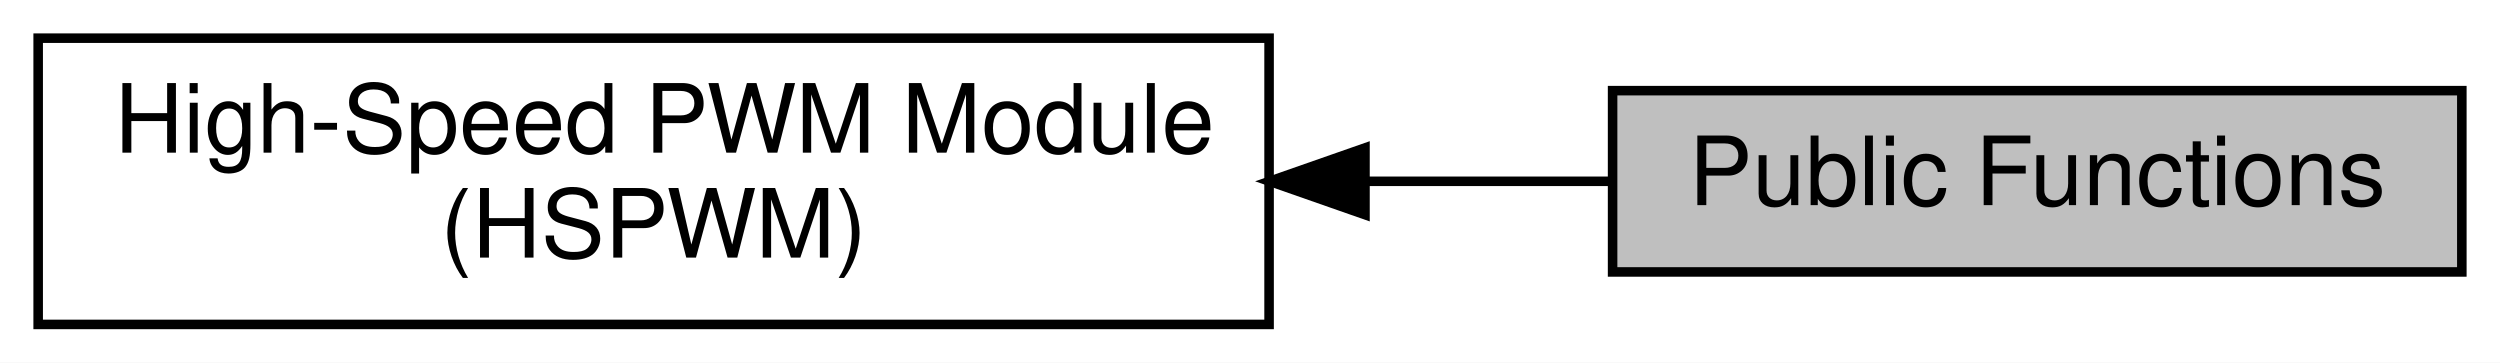
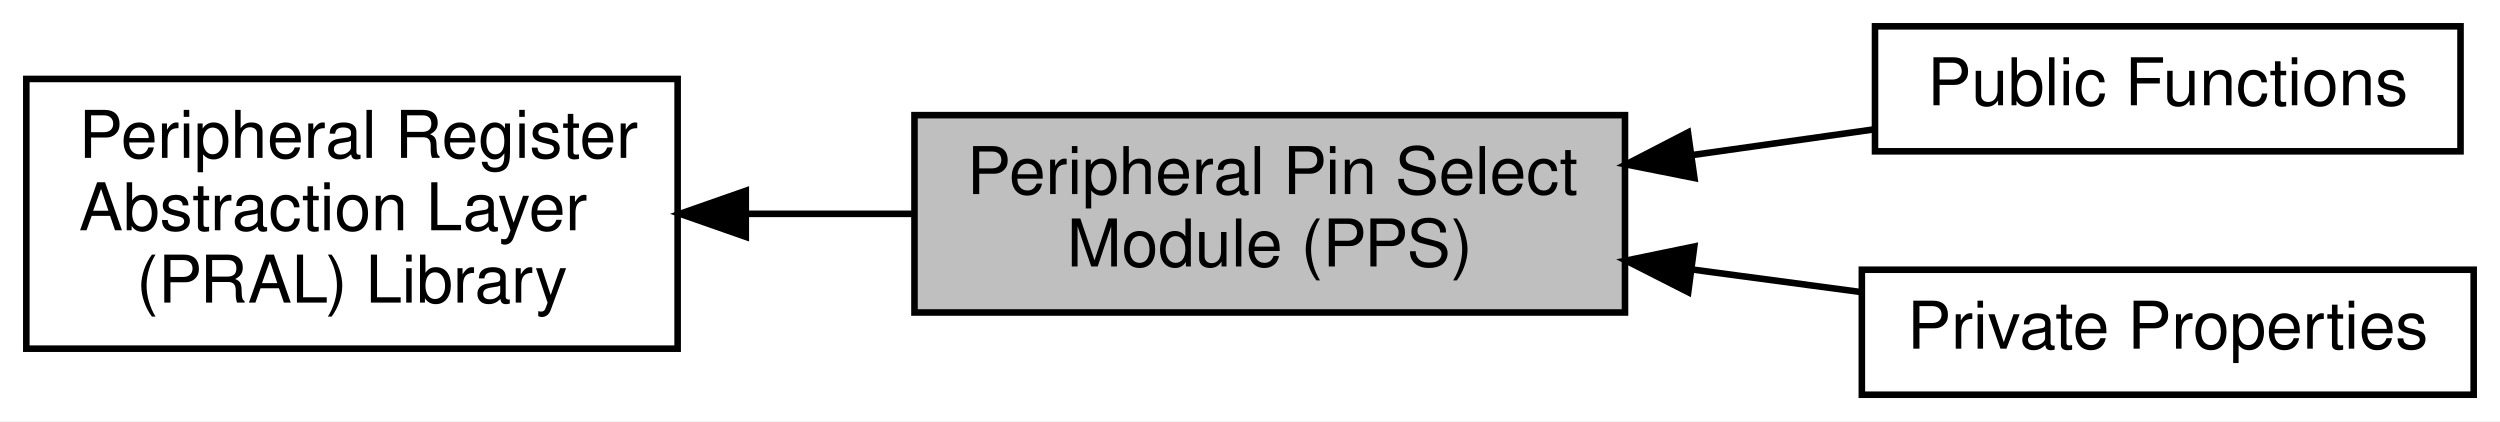
- <svg xmlns="http://www.w3.org/2000/svg" xmlns:xlink="http://www.w3.org/1999/xlink" width="262pt" height="38pt" viewBox="0.00 0.00 262.00 38.00">
-   <g id="graph0" class="graph" transform="scale(1 1) rotate(0) translate(4 34)">
-     <polygon fill="white" stroke="transparent" points="-4,4 -4,-34 258,-34 258,4 -4,4" />
+ <svg xmlns="http://www.w3.org/2000/svg" xmlns:xlink="http://www.w3.org/1999/xlink" width="380pt" height="64pt" viewBox="0.00 0.00 380.00 64.00">
+   <g id="graph0" class="graph" transform="scale(1 1) rotate(0) translate(4 60)">
+     <polygon fill="white" stroke="transparent" points="-4,4 -4,-60 376,-60 376,4 -4,4" />
    <g id="node1" class="node">
      <g id="a_node1">
-         <a xlink:title="Public functions of the HSPWM PRAL driver.">
-           <polygon fill="#bfbfbf" stroke="black" points="254,-24.5 165,-24.5 165,-5.5 254,-5.5 254,-24.5" />
-           <text text-anchor="middle" x="209.5" y="-12.5" font-family="Helvetica,sans-Serif" font-size="10.00">Public Functions</text>
+         <a xlink:href="a00380.html" target="_top" xlink:title="Public functions of the PPS PRAL driver.">
+           <polygon fill="white" stroke="black" points="370,-56 281,-56 281,-37 370,-37 370,-56" />
+           <text text-anchor="middle" x="325.5" y="-44" font-family="Helvetica,sans-Serif" font-size="10.00">Public Functions</text>
        </a>
      </g>
    </g>
    <g id="node2" class="node">
      <g id="a_node2">
-         <a xlink:href="a00364.html" target="_top" xlink:title="High-Speed PWM Module Special Function Register Abstraction Driver.">
-           <polygon fill="white" stroke="black" points="129,-30 0,-30 0,0 129,0 129,-30" />
-           <text text-anchor="start" x="8" y="-18" font-family="Helvetica,sans-Serif" font-size="10.00">High-Speed PWM Module</text>
-           <text text-anchor="middle" x="64.5" y="-7" font-family="Helvetica,sans-Serif" font-size="10.00"> (HSPWM)</text>
+         <a xlink:title="Peripheral Pin Select Module Special Function Register Abstraction Driver.">
+           <polygon fill="#bfbfbf" stroke="black" points="243,-42.5 135,-42.5 135,-12.5 243,-12.5 243,-42.5" />
+           <text text-anchor="start" x="143" y="-30.5" font-family="Helvetica,sans-Serif" font-size="10.00">Peripheral Pin Select</text>
+           <text text-anchor="middle" x="189" y="-19.5" font-family="Helvetica,sans-Serif" font-size="10.00"> Module (PPS)</text>
+         </a>
+       </g>
+     </g>
+     <g id="edge2" class="edge">
+       <path fill="none" stroke="black" d="M253.21,-36.43C262.55,-37.75 271.99,-39.08 280.81,-40.33" />
+       <polygon fill="black" stroke="black" points="253.55,-32.94 243.16,-35.01 252.57,-39.87 253.55,-32.94" />
+     </g>
+     <g id="node3" class="node">
+       <g id="a_node3">
+         <a xlink:href="a00388.html" target="_top" xlink:title="Private properties of the PPS PRAL driver.">
+           <polygon fill="white" stroke="black" points="372,-19 279,-19 279,0 372,0 372,-19" />
+           <text text-anchor="middle" x="325.5" y="-7" font-family="Helvetica,sans-Serif" font-size="10.00">Private Properties</text>
+         </a>
+       </g>
+     </g>
+     <g id="edge3" class="edge">
+       <path fill="none" stroke="black" d="M253.18,-19.04C261.78,-17.89 270.47,-16.73 278.68,-15.63" />
+       <polygon fill="black" stroke="black" points="252.61,-15.59 243.16,-20.39 253.53,-22.53 252.61,-15.59" />
+     </g>
+     <g id="node4" class="node">
+       <g id="a_node4">
+         <a xlink:href="a00365.html" target="_top" xlink:title=" ">
+           <polygon fill="white" stroke="black" points="99,-48 0,-48 0,-7 99,-7 99,-48" />
+           <text text-anchor="start" x="8" y="-36" font-family="Helvetica,sans-Serif" font-size="10.00">Peripheral Register</text>
+           <text text-anchor="start" x="8" y="-25" font-family="Helvetica,sans-Serif" font-size="10.00"> Abstraction Layer </text>
+           <text text-anchor="middle" x="49.5" y="-14" font-family="Helvetica,sans-Serif" font-size="10.00">(PRAL) Library</text>
        </a>
      </g>
    </g>
    <g id="edge1" class="edge">
-       <path fill="none" stroke="black" d="M139.29,-15C148.02,-15 156.71,-15 164.82,-15" />
-       <polygon fill="black" stroke="black" points="139.05,-11.5 129.05,-15 139.05,-18.5 139.05,-11.5" />
+       <path fill="none" stroke="black" d="M109.44,-27.5C117.81,-27.5 126.37,-27.5 134.62,-27.5" />
+       <polygon fill="black" stroke="black" points="109.36,-24 99.36,-27.5 109.36,-31 109.36,-24" />
    </g>
  </g>
</svg>
